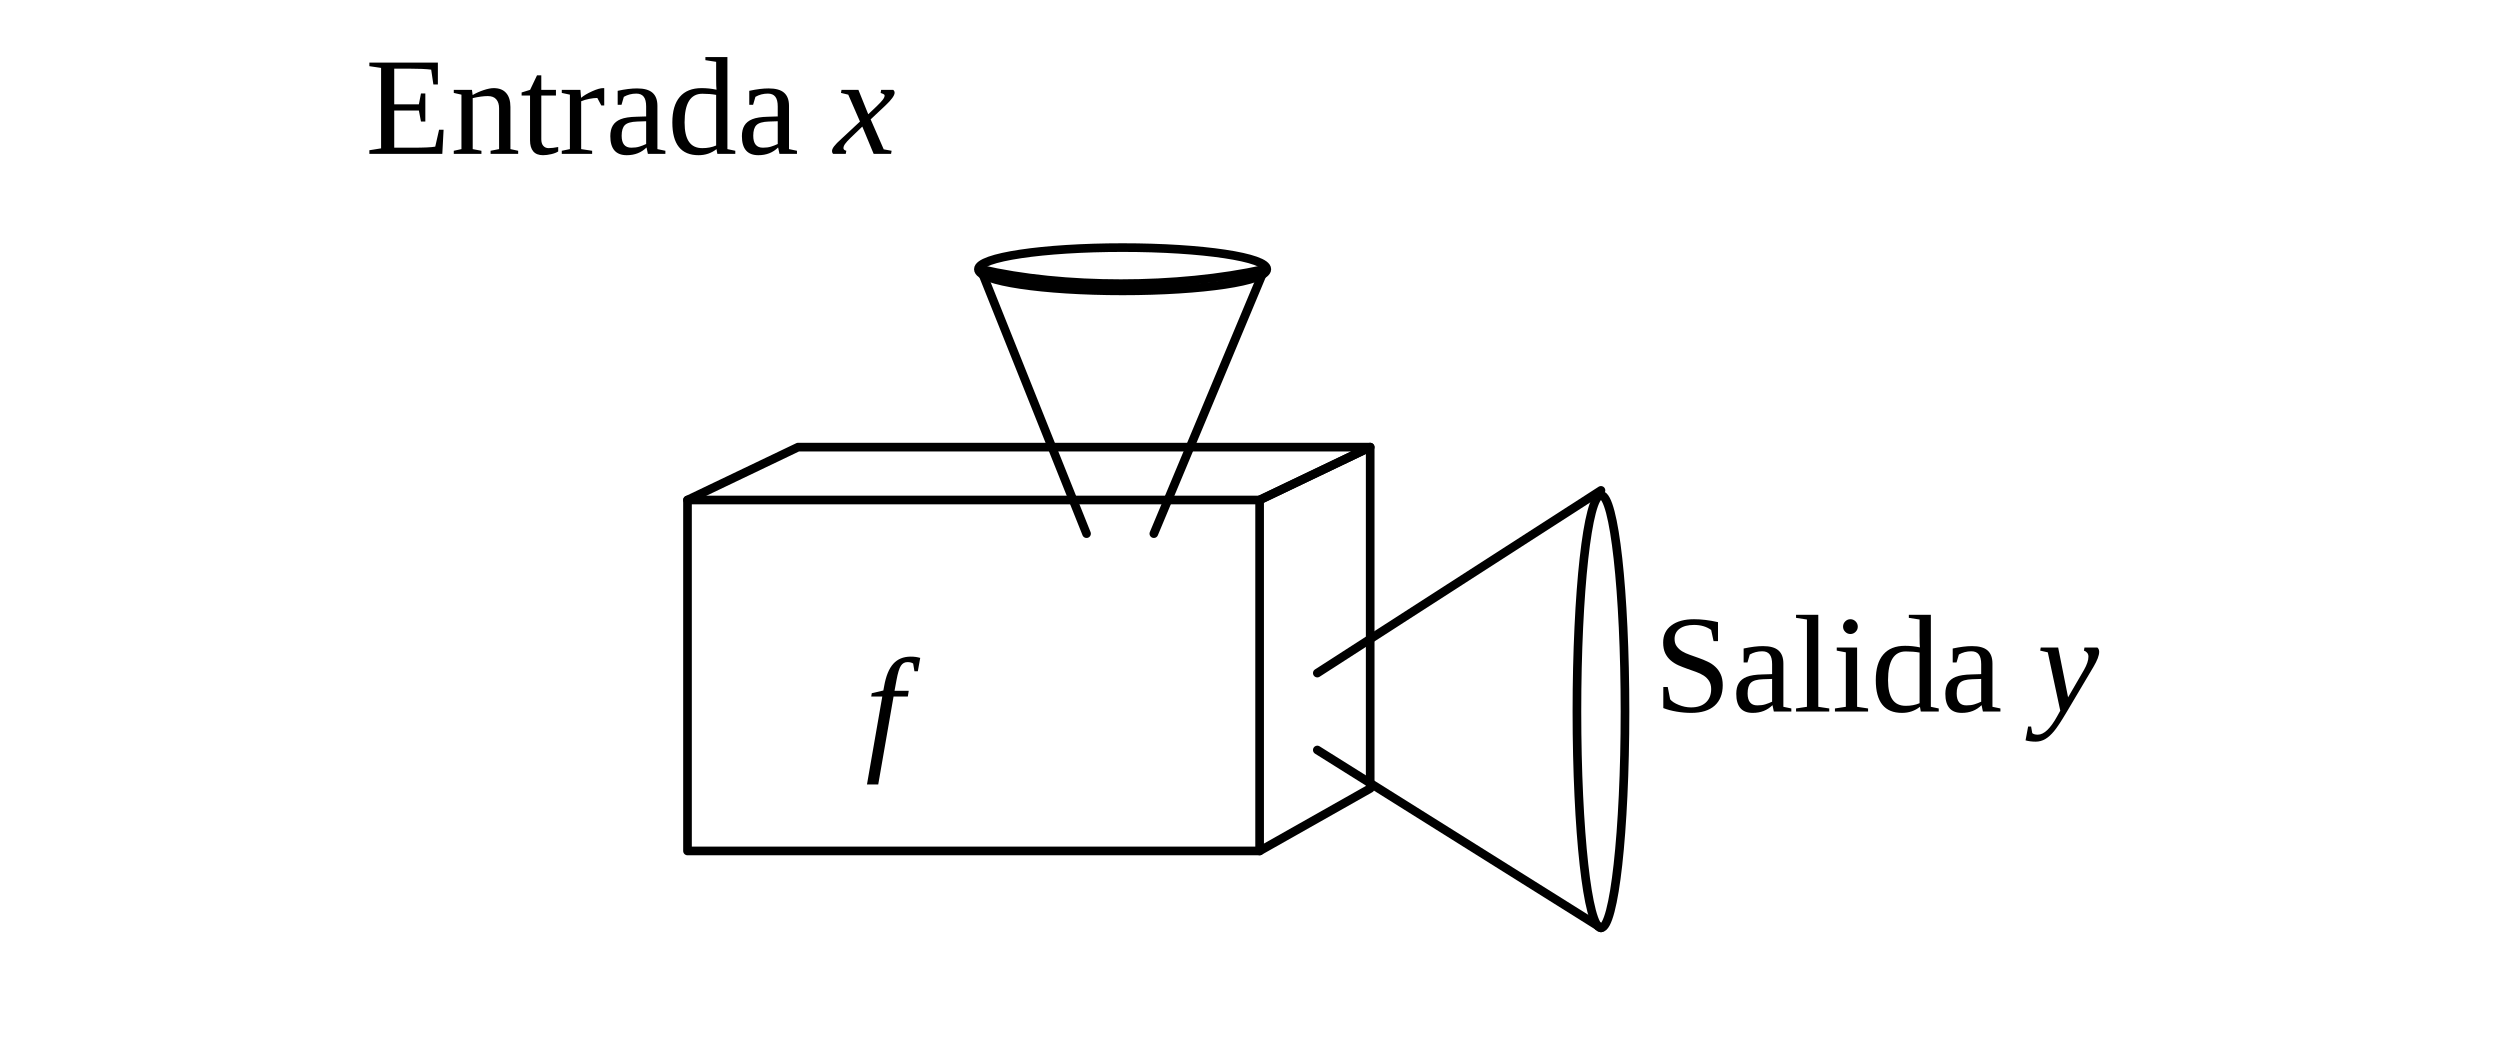
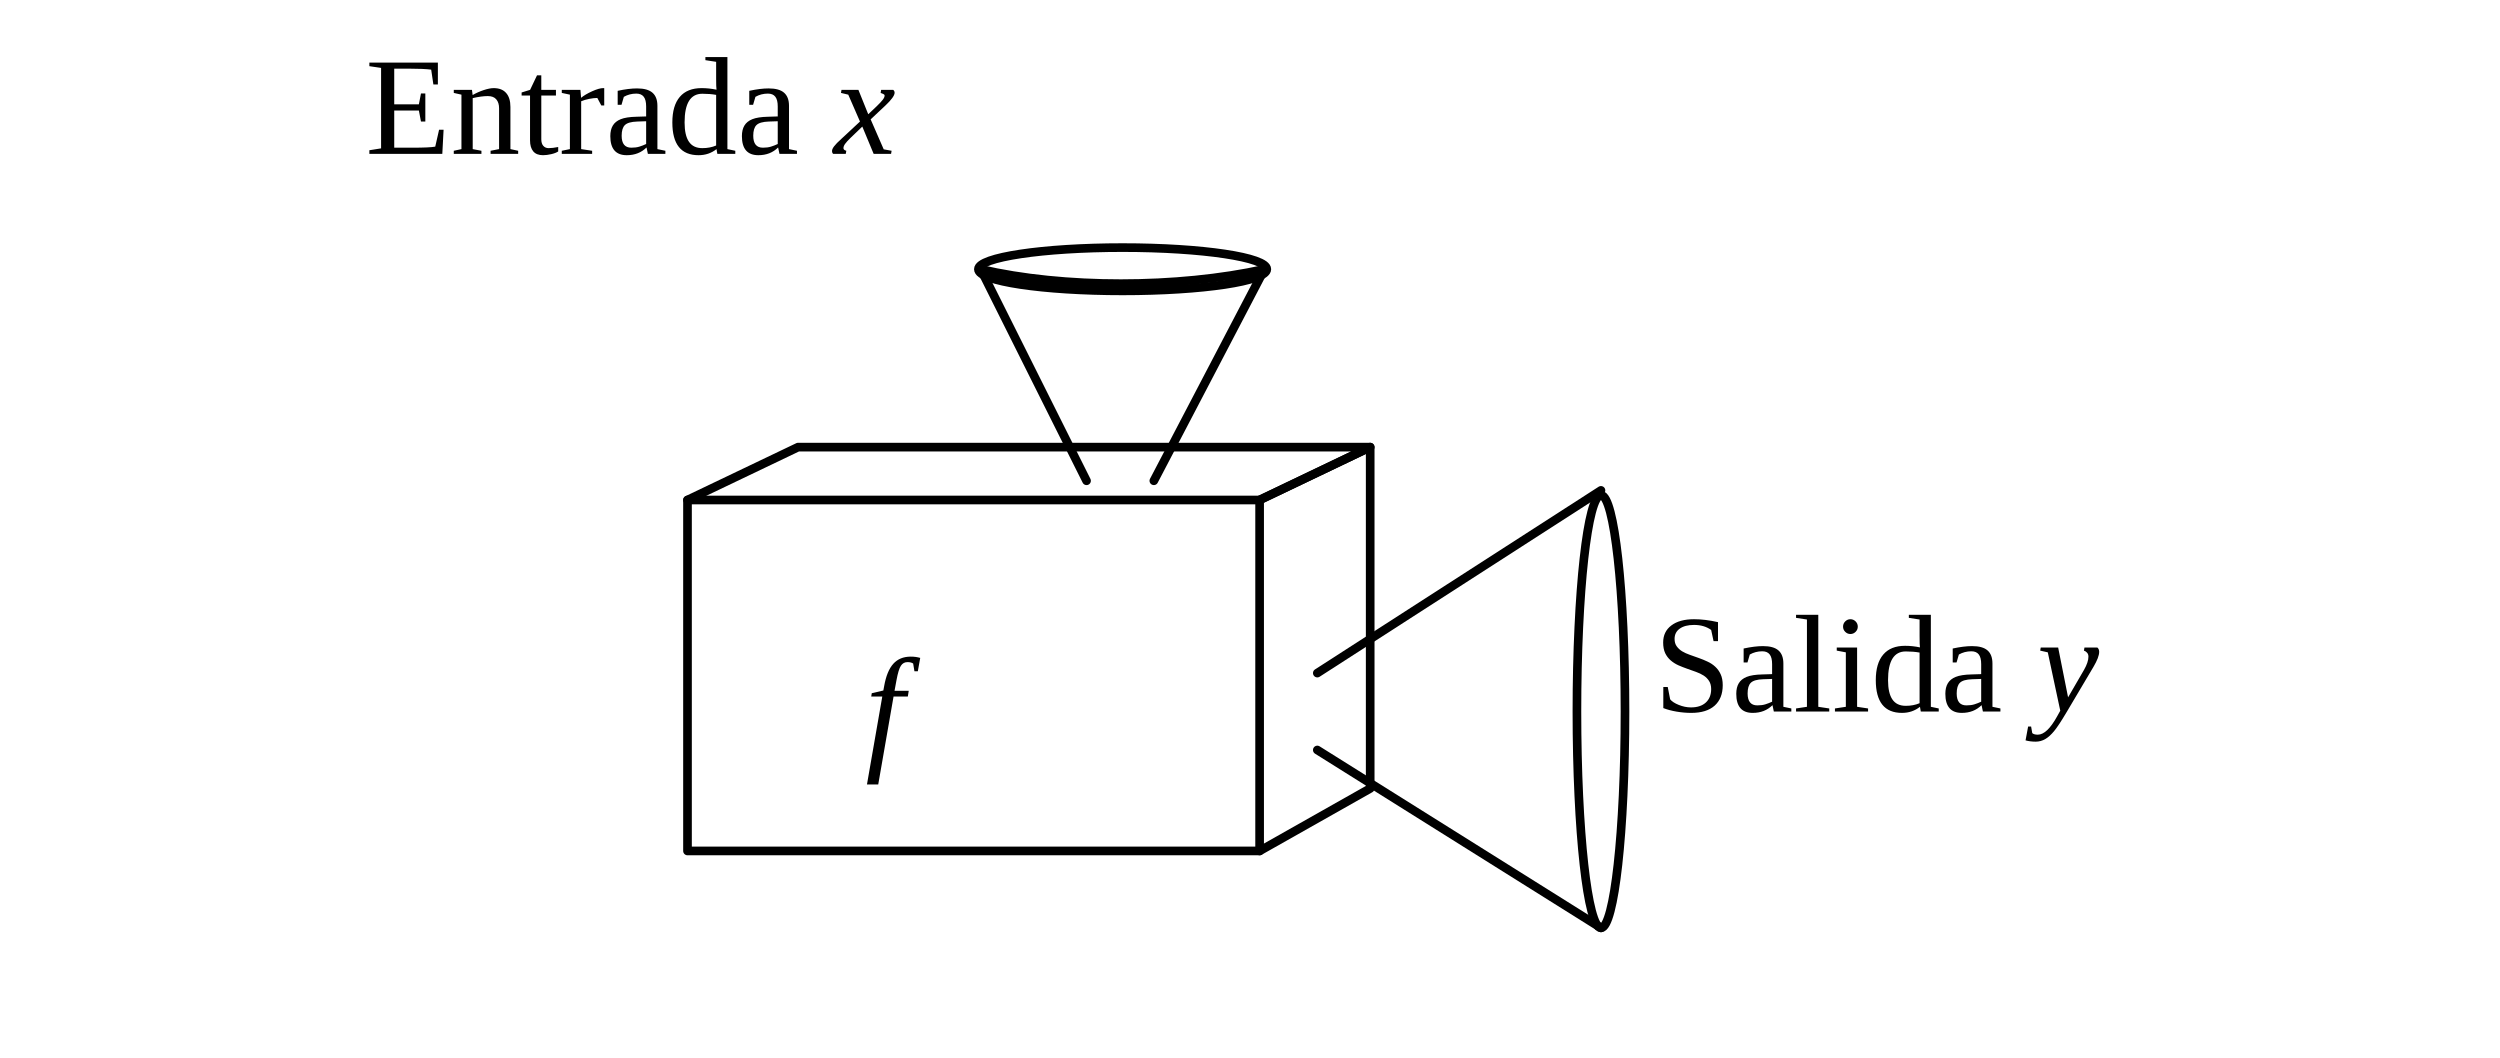
<svg xmlns="http://www.w3.org/2000/svg" width="520" height="220" viewBox="0 0 520 220" role="img" aria-labelledby="titulo desc">
  <style>
    .linea {
      fill: none;
      stroke: #000;
      stroke-width: 1.8;
      stroke-linecap: round;
      stroke-linejoin: round;
    }
    .texto {
      font-family: "Times New Roman", Times, serif;
      fill: #000;
      font-size: 29px;
    }
    .italica {
      font-style: italic;
    }
  </style>
  <text class="texto" x="76" y="32">Entrada <tspan class="italica">x</tspan>
  </text>
  <path class="linea" d="M204 56 C221 60, 245 60, 263 56" />
-   <path class="linea" d="M204 56 L226 111" />
-   <path class="linea" d="M263 56 L240 111" />
+   <path class="linea" d="M204 56 L226 100" />
+   <path class="linea" d="M263 56 L240 100" />
  <ellipse class="linea" cx="233.5" cy="56" rx="30" ry="4.5" />
  <path class="linea" d="M143 104 L262 104 L262 177 L143 177 Z" />
  <path class="linea" d="M143 104 L166 93 L285 93 L262 104" />
  <path class="linea" d="M262 104 L285 93 L285 164 L262 177" />
  <text class="texto italica" x="180" y="157" font-size="34">f</text>
  <ellipse class="linea" cx="333" cy="148" rx="5" ry="45" />
  <path class="linea" d="M274 140 L333 102" />
  <path class="linea" d="M274 156 L333 193" />
  <text class="texto" x="344" y="148">Salida <tspan class="italica">y</tspan>
  </text>
</svg>
